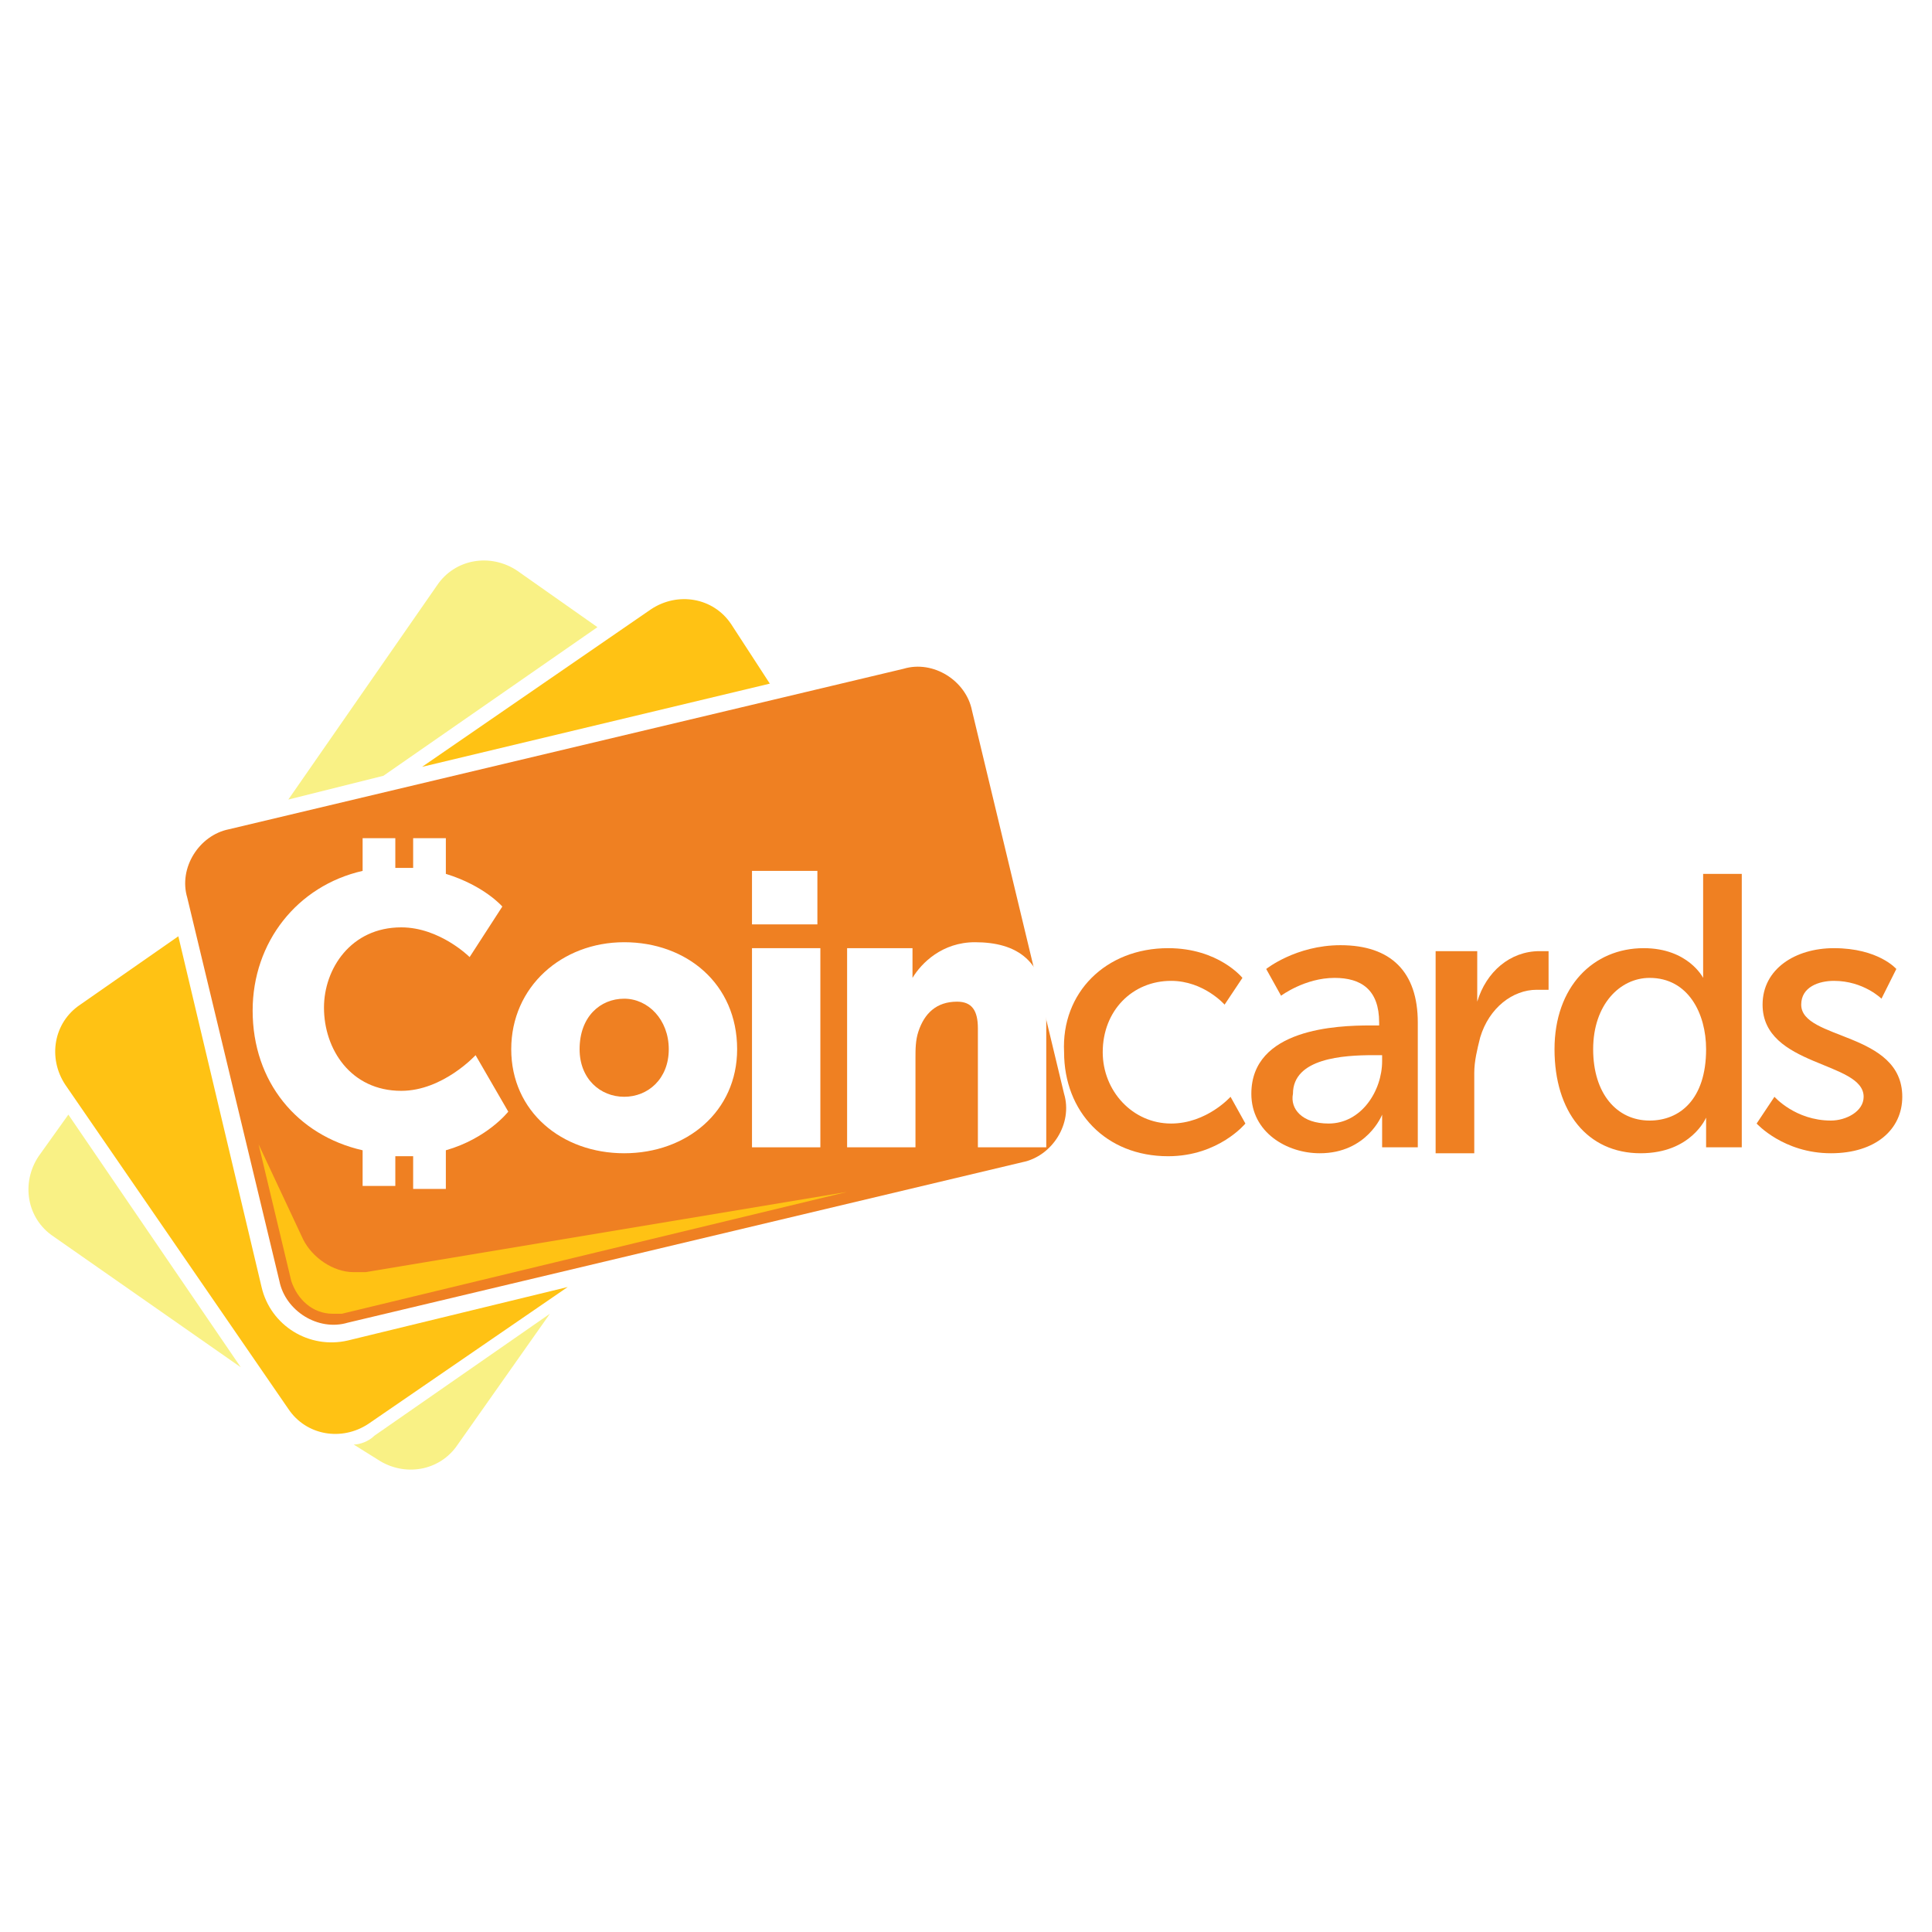
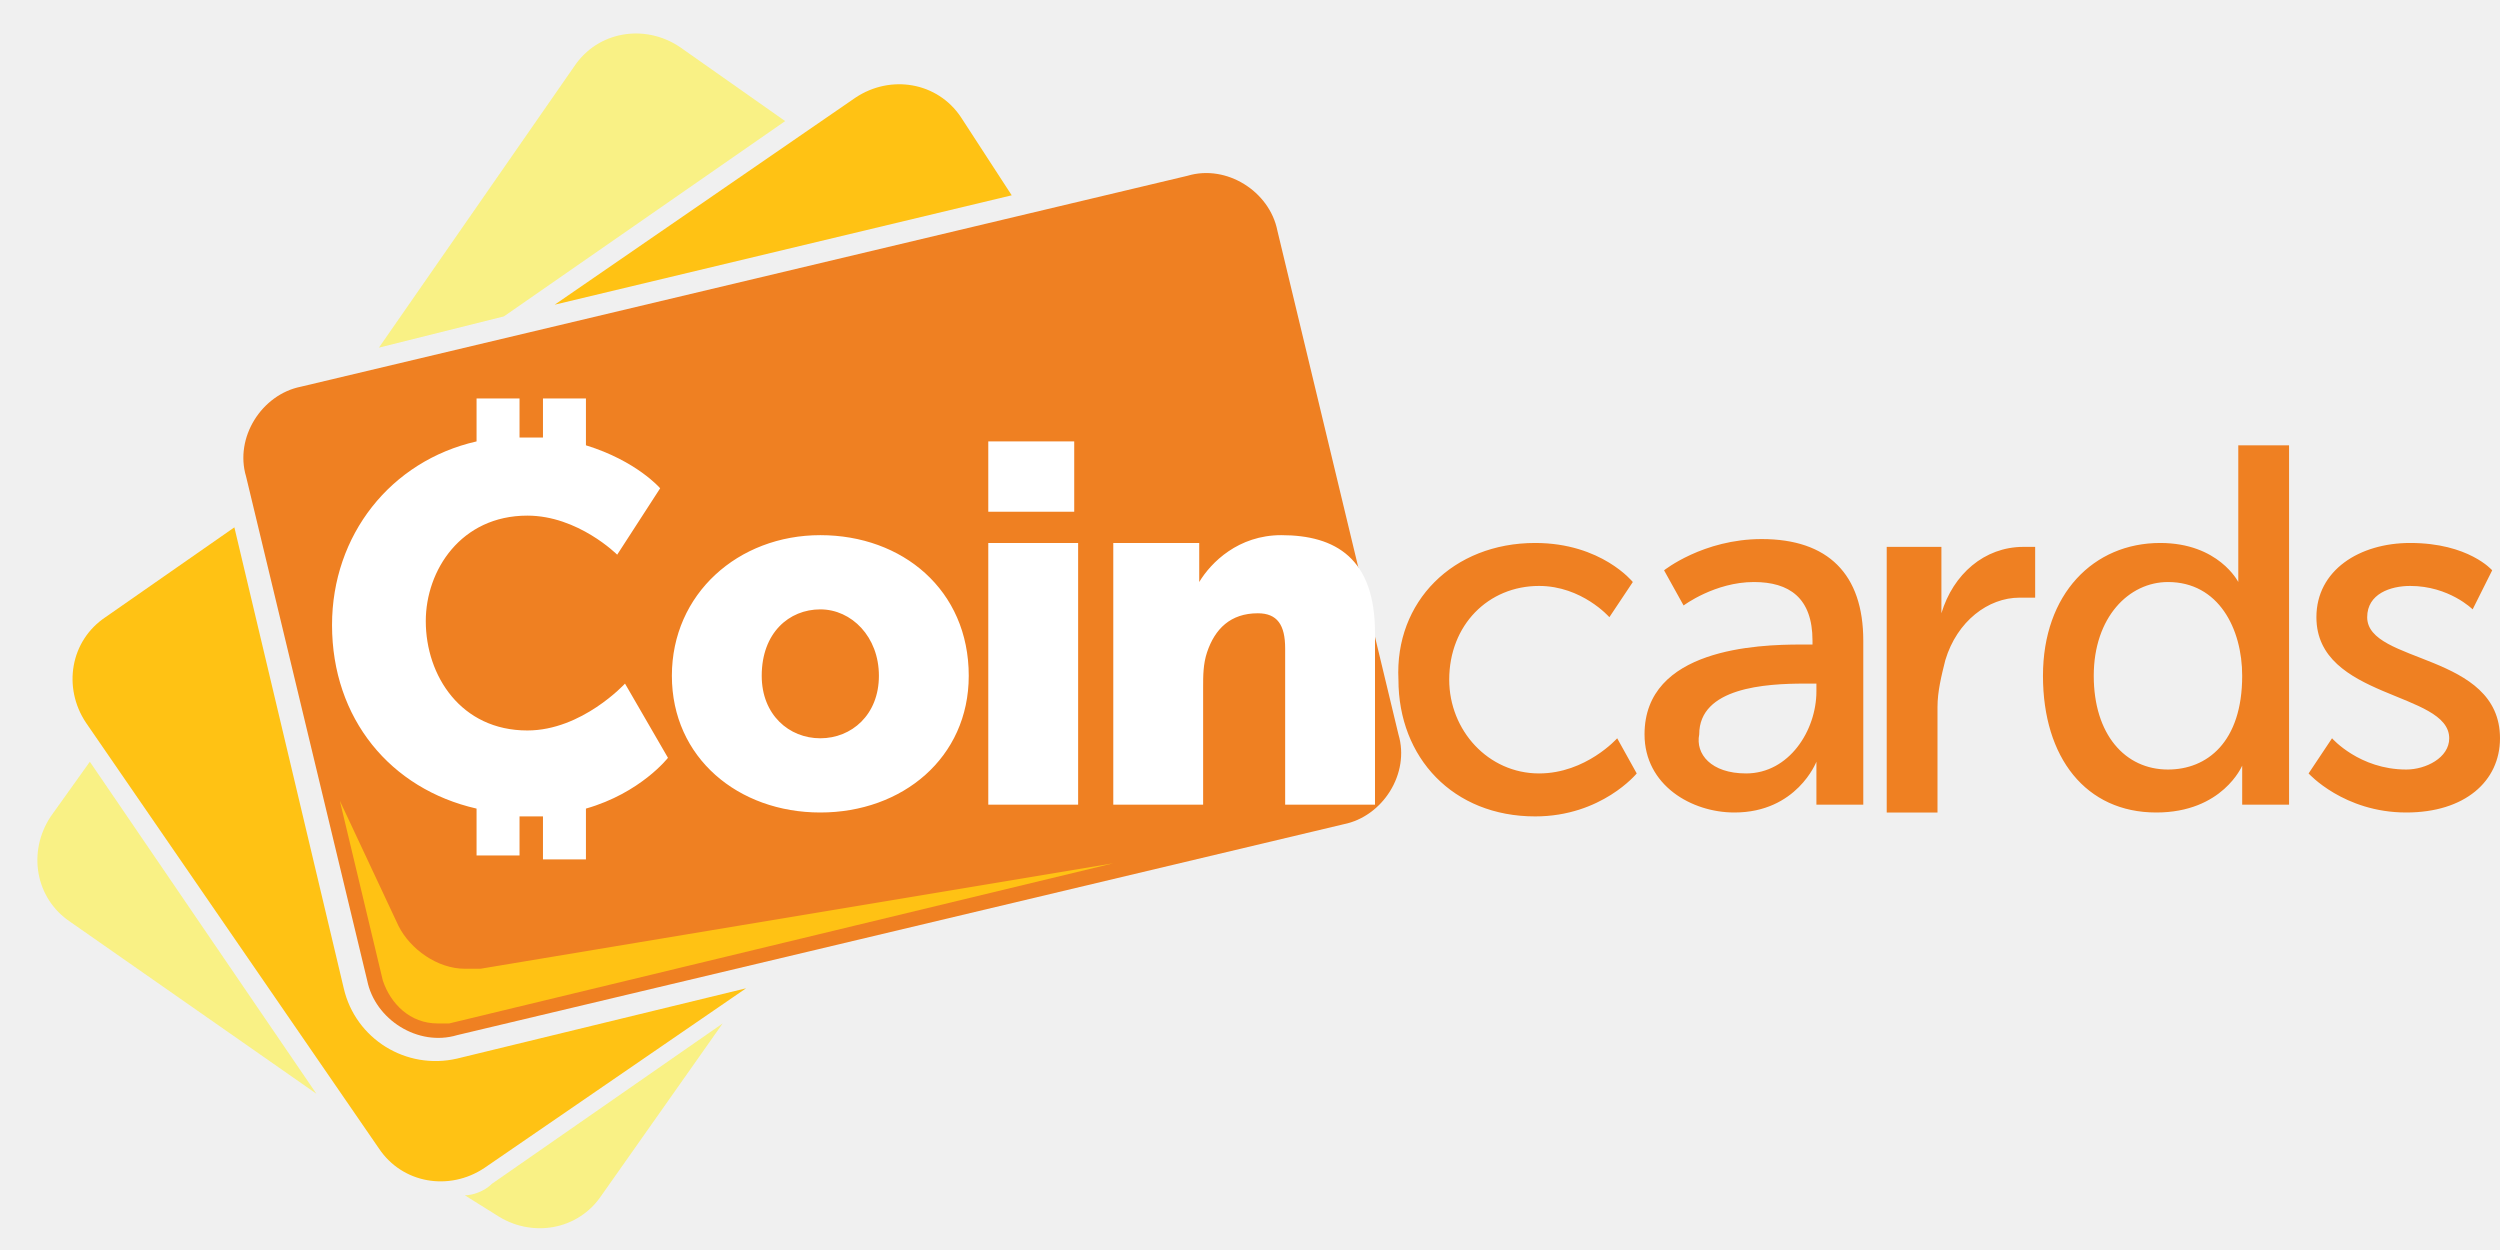
- <svg xmlns="http://www.w3.org/2000/svg" version="1.1" id="Layer_1" x="0px" y="0px" viewBox="0 0 65 65" style="enable-background:new 0 0 65 65;" xml:space="preserve">
-   <style type="text/css">
- 	.st0{fill:#FFFFFF;}
- 	.st1{fill:#EF8022;}
- 	.st2{fill:#FFC214;}
- 	.st3{fill:#F9F185;}
- </style>
-   <rect class="st0" width="65" height="65" />
-   <g id="Layer_1_1_">
- </g>
-   <g id="Layer_2_1_">
-     <path class="st1" d="M32.7,23.9c-0.2-1-1.3-1.7-2.3-1.4L7.7,27.9c-1,0.2-1.7,1.3-1.4,2.3l3.1,12.9c0.2,1,1.3,1.7,2.3,1.4l22.7-5.4   c1-0.2,1.7-1.3,1.4-2.3L32.7,23.9z" />
+ <svg xmlns="http://www.w3.org/2000/svg" width="64" height="32">
+   <g fill-rule="nonzero" fill="none">
+     <path d="M32.7 5.9c-.2-1-1.3-1.7-2.3-1.4L7.7 9.9c-1 .2-1.7 1.3-1.4 2.3l3.1 12.9c.2 1 1.3 1.7 2.3 1.4l22.7-5.4c1-.2 1.7-1.3 1.4-2.3L32.7 5.9Z" fill="#EF8022" />
+     <path d="M12.6 30.3c-.2.2-.5.3-.7.3l.8.5c.9.6 2.1.4 2.7-.5l3.1-4.4-5.9 4.1ZM2.3 19.5l-1 1.4c-.6.9-.4 2.1.5 2.7L8.1 28l-5.8-8.5ZM12.9 8.1l7.2-5-2.7-1.9c-.9-.6-2.1-.4-2.7.5l-5 7.2 3.2-.8Z" fill="#F9F185" />
+     <path d="M9.7 29.4c.6.9 1.8 1.1 2.7.5l6.7-4.6-7.4 1.8c-1.3.3-2.6-.5-2.9-1.8L6 13.5l-3.3 2.3c-.9.6-1.1 1.8-.5 2.7l7.5 10.9Zm4.5-21.6L25.9 5l-1.3-2c-.6-.9-1.8-1.1-2.7-.5l-7.7 5.3Z" fill="#FFC214" />
+     <path d="M11.9 24.8c-.7 0-1.4-.5-1.7-1.1l-1.5-3.2 1.1 4.6c.2.6.7 1.1 1.4 1.1h.3l17-4.1-16.2 2.7h-.4Z" fill="#FFC214" />
+     <path d="M16 17.5s-1.1 1.2-2.5 1.2c-1.7 0-2.6-1.4-2.6-2.8 0-1.3.9-2.7 2.6-2.7 1.3 0 2.3 1 2.3 1l1.1-1.7s-.6-.7-1.9-1.1v-1.2h-1.1v1h-.6v-1h-1.1v1.1c-2.2.5-3.7 2.4-3.7 4.7 0 2.4 1.5 4.2 3.7 4.7v1.2h1.1v-1h.6V22H15v-1.3c1.4-.4 2.1-1.3 2.1-1.3L16 17.5ZM21 13.7c2.1 0 3.8 1.4 3.8 3.6 0 2.1-1.7 3.5-3.8 3.5-2.1 0-3.8-1.4-3.8-3.5s1.7-3.6 3.8-3.6Zm0 5.2c.8 0 1.5-.6 1.5-1.6s-.7-1.7-1.5-1.7-1.5.6-1.5 1.7c0 1 .7 1.6 1.5 1.6Zm4.3-5h2.3v6.7h-2.3v-6.7Zm0-2.6h2.2v1.8h-2.2v-1.8Zm3.2 2.6h2.2v1c.3-.5 1-1.2 2.1-1.2 1.4 0 2.4.6 2.4 2.5v4.4h-2.3v-4c0-.6-.2-.9-.7-.9-.7 0-1.1.4-1.3 1-.1.3-.1.6-.1.9v3h-2.3v-6.7Z" fill="#FFF" />
+     <path d="M39.3 13.9c1.7 0 2.5 1 2.5 1l-.6.9s-.7-.8-1.8-.8c-1.3 0-2.3 1-2.3 2.4 0 1.3 1 2.4 2.3 2.4 1.2 0 2-.9 2-.9l.5.9s-.9 1.1-2.6 1.1c-2.1 0-3.5-1.5-3.5-3.5-.1-2 1.4-3.5 3.5-3.5Zm6.8 2.6h.3v-.1c0-1.1-.6-1.5-1.5-1.5-1 0-1.8.6-1.8.6l-.5-.9s1-.8 2.5-.8c1.7 0 2.6.9 2.6 2.6v4.2h-1.2v-1.1s-.5 1.3-2.1 1.3c-1.1 0-2.3-.7-2.3-2 0-2.2 2.9-2.3 4-2.3Zm-1.4 3.3c1.1 0 1.8-1.1 1.8-2.1v-.2h-.3c-1 0-2.7.1-2.7 1.3-.1.5.3 1 1.2 1Zm3.8-5.8h1.2v1.7c.3-1 1.1-1.7 2.1-1.7h.3v1.3h-.4c-.8 0-1.6.6-1.9 1.6-.1.4-.2.8-.2 1.2v2.7h-1.3V14h.2Zm6.8-.1c1.5 0 2 1 2 1v-3.5h1.3v9.2h-1.2v-1s-.5 1.2-2.2 1.2c-1.8 0-2.9-1.4-2.9-3.5s1.3-3.4 3-3.4Zm.2 5.8c1 0 1.9-.7 1.9-2.4 0-1.2-.6-2.4-1.9-2.4-1 0-1.9.9-1.9 2.4s.8 2.4 1.9 2.4Zm4.2-.8s.7.8 1.9.8c.5 0 1.1-.3 1.1-.8 0-1.2-3.4-1-3.4-3.1 0-1.2 1.1-1.9 2.4-1.9 1.5 0 2.1.7 2.1.7l-.5 1s-.6-.6-1.6-.6c-.5 0-1.1.2-1.1.8 0 1.2 3.4.9 3.4 3.1 0 1.1-.9 1.9-2.4 1.9-1.6 0-2.5-1-2.5-1l.6-.9Z" fill="#EF8022" />
  </g>
-   <g id="Layer_3">
-     <path class="st2" d="M9.7,47.4c0.6,0.9,1.8,1.1,2.7,0.5l6.7-4.6l-7.4,1.8c-1.3,0.3-2.6-0.5-2.9-1.8L6,31.5l-3.3,2.3   c-0.9,0.6-1.1,1.8-0.5,2.7L9.7,47.4z" />
-     <path class="st2" d="M14.2,25.8L25.9,23l-1.3-2c-0.6-0.9-1.8-1.1-2.7-0.5L14.2,25.8z" />
-   </g>
-   <g id="Layer_4">
-     <path class="st3" d="M12.6,48.3c-0.2,0.2-0.5,0.3-0.7,0.3l0.8,0.5c0.9,0.6,2.1,0.4,2.7-0.5l3.1-4.4L12.6,48.3z" />
-     <path class="st3" d="M2.3,37.5l-1,1.4c-0.6,0.9-0.4,2.1,0.5,2.7L8.1,46L2.3,37.5z" />
-     <path class="st3" d="M12.9,26.1l7.2-5l-2.7-1.9c-0.9-0.6-2.1-0.4-2.7,0.5l-5,7.2L12.9,26.1z" />
-   </g>
-   <g id="Layer_5">
-     <path class="st2" d="M11.9,42.8c-0.7,0-1.4-0.5-1.7-1.1l-1.5-3.2l1.1,4.6c0.2,0.6,0.7,1.1,1.4,1.1c0.1,0,0.2,0,0.3,0l17-4.1   l-16.2,2.7C12.2,42.8,12,42.8,11.9,42.8z" />
-   </g>
-   <g id="Layer_6">
-     <path class="st0" d="M16,35.5c0,0-1.1,1.2-2.5,1.2c-1.7,0-2.6-1.4-2.6-2.8c0-1.3,0.9-2.7,2.6-2.7c1.3,0,2.3,1,2.3,1l1.1-1.7   c0,0-0.6-0.7-1.9-1.1v-1.2h-1.1v1c-0.2,0-0.3,0-0.5,0h-0.1v-1h-1.1v1.1C10,29.8,8.5,31.7,8.5,34c0,2.4,1.5,4.2,3.7,4.7v1.2h1.1v-1   h0.1c0.2,0,0.4,0,0.5,0V40H15v-1.3c1.4-0.4,2.1-1.3,2.1-1.3L16,35.5z" />
-   </g>
-   <g id="Layer_7">
-     <path class="st0" d="M21,31.7c2.1,0,3.8,1.4,3.8,3.6c0,2.1-1.7,3.5-3.8,3.5s-3.8-1.4-3.8-3.5S18.9,31.7,21,31.7z M21,36.9   c0.8,0,1.5-0.6,1.5-1.6s-0.7-1.7-1.5-1.7s-1.5,0.6-1.5,1.7C19.5,36.3,20.2,36.9,21,36.9z" />
-     <rect x="25.3" y="31.9" class="st0" width="2.3" height="6.7" />
-     <rect x="25.3" y="29.3" class="st0" width="2.2" height="1.8" />
-     <path class="st0" d="M28.5,31.9h2.2v0.6c0,0.2,0,0.4,0,0.4l0,0c0.3-0.5,1-1.2,2.1-1.2c1.4,0,2.4,0.6,2.4,2.5v4.4h-2.3v-4   c0-0.6-0.2-0.9-0.7-0.9c-0.7,0-1.1,0.4-1.3,1c-0.1,0.3-0.1,0.6-0.1,0.9v3h-2.3C28.5,38.6,28.5,31.9,28.5,31.9z" />
-   </g>
-   <g id="Layer_8">
-     <path class="st1" d="M39.3,31.9c1.7,0,2.5,1,2.5,1l-0.6,0.9c0,0-0.7-0.8-1.8-0.8c-1.3,0-2.3,1-2.3,2.4c0,1.3,1,2.4,2.3,2.4   c1.2,0,2-0.9,2-0.9l0.5,0.9c0,0-0.9,1.1-2.6,1.1c-2.1,0-3.5-1.5-3.5-3.5C35.7,33.4,37.2,31.9,39.3,31.9z" />
-     <path class="st1" d="M46.1,34.5h0.3v-0.1c0-1.1-0.6-1.5-1.5-1.5c-1,0-1.8,0.6-1.8,0.6l-0.5-0.9c0,0,1-0.8,2.5-0.8   c1.7,0,2.6,0.9,2.6,2.6v4.2h-1.2V38c0-0.3,0-0.5,0-0.5l0,0c0,0-0.5,1.3-2.1,1.3c-1.1,0-2.3-0.7-2.3-2C42.1,34.6,45,34.5,46.1,34.5z    M44.7,37.8c1.1,0,1.8-1.1,1.8-2.1v-0.2h-0.3c-1,0-2.7,0.1-2.7,1.3C43.4,37.3,43.8,37.8,44.7,37.8z" />
-     <path class="st1" d="M48.5,32h1.2v1.2c0,0.3,0,0.5,0,0.5l0,0c0.3-1,1.1-1.7,2.1-1.7c0.2,0,0.3,0,0.3,0v1.3c0,0-0.2,0-0.4,0   c-0.8,0-1.6,0.6-1.9,1.6c-0.1,0.4-0.2,0.8-0.2,1.2v2.7h-1.3V32H48.5z" />
-     <path class="st1" d="M55.3,31.9c1.5,0,2,1,2,1l0,0c0,0,0-0.2,0-0.4v-3.1h1.3v9.2h-1.2V38c0-0.3,0-0.4,0-0.4l0,0   c0,0-0.5,1.2-2.2,1.2c-1.8,0-2.9-1.4-2.9-3.5C52.3,33.2,53.6,31.9,55.3,31.9z M55.5,37.7c1,0,1.9-0.7,1.9-2.4   c0-1.2-0.6-2.4-1.9-2.4c-1,0-1.9,0.9-1.9,2.4C53.6,36.8,54.4,37.7,55.5,37.7z" />
-     <path class="st1" d="M59.7,36.9c0,0,0.7,0.8,1.9,0.8c0.5,0,1.1-0.3,1.1-0.8c0-1.2-3.4-1-3.4-3.1c0-1.2,1.1-1.9,2.4-1.9   c1.5,0,2.1,0.7,2.1,0.7l-0.5,1c0,0-0.6-0.6-1.6-0.6c-0.5,0-1.1,0.2-1.1,0.8c0,1.2,3.4,0.9,3.4,3.1c0,1.1-0.9,1.9-2.4,1.9   c-1.6,0-2.5-1-2.5-1L59.7,36.9z" />
-   </g>
-   <g id="Layer_9">
- </g>
-   <g id="Layer_10">
- </g>
</svg>
